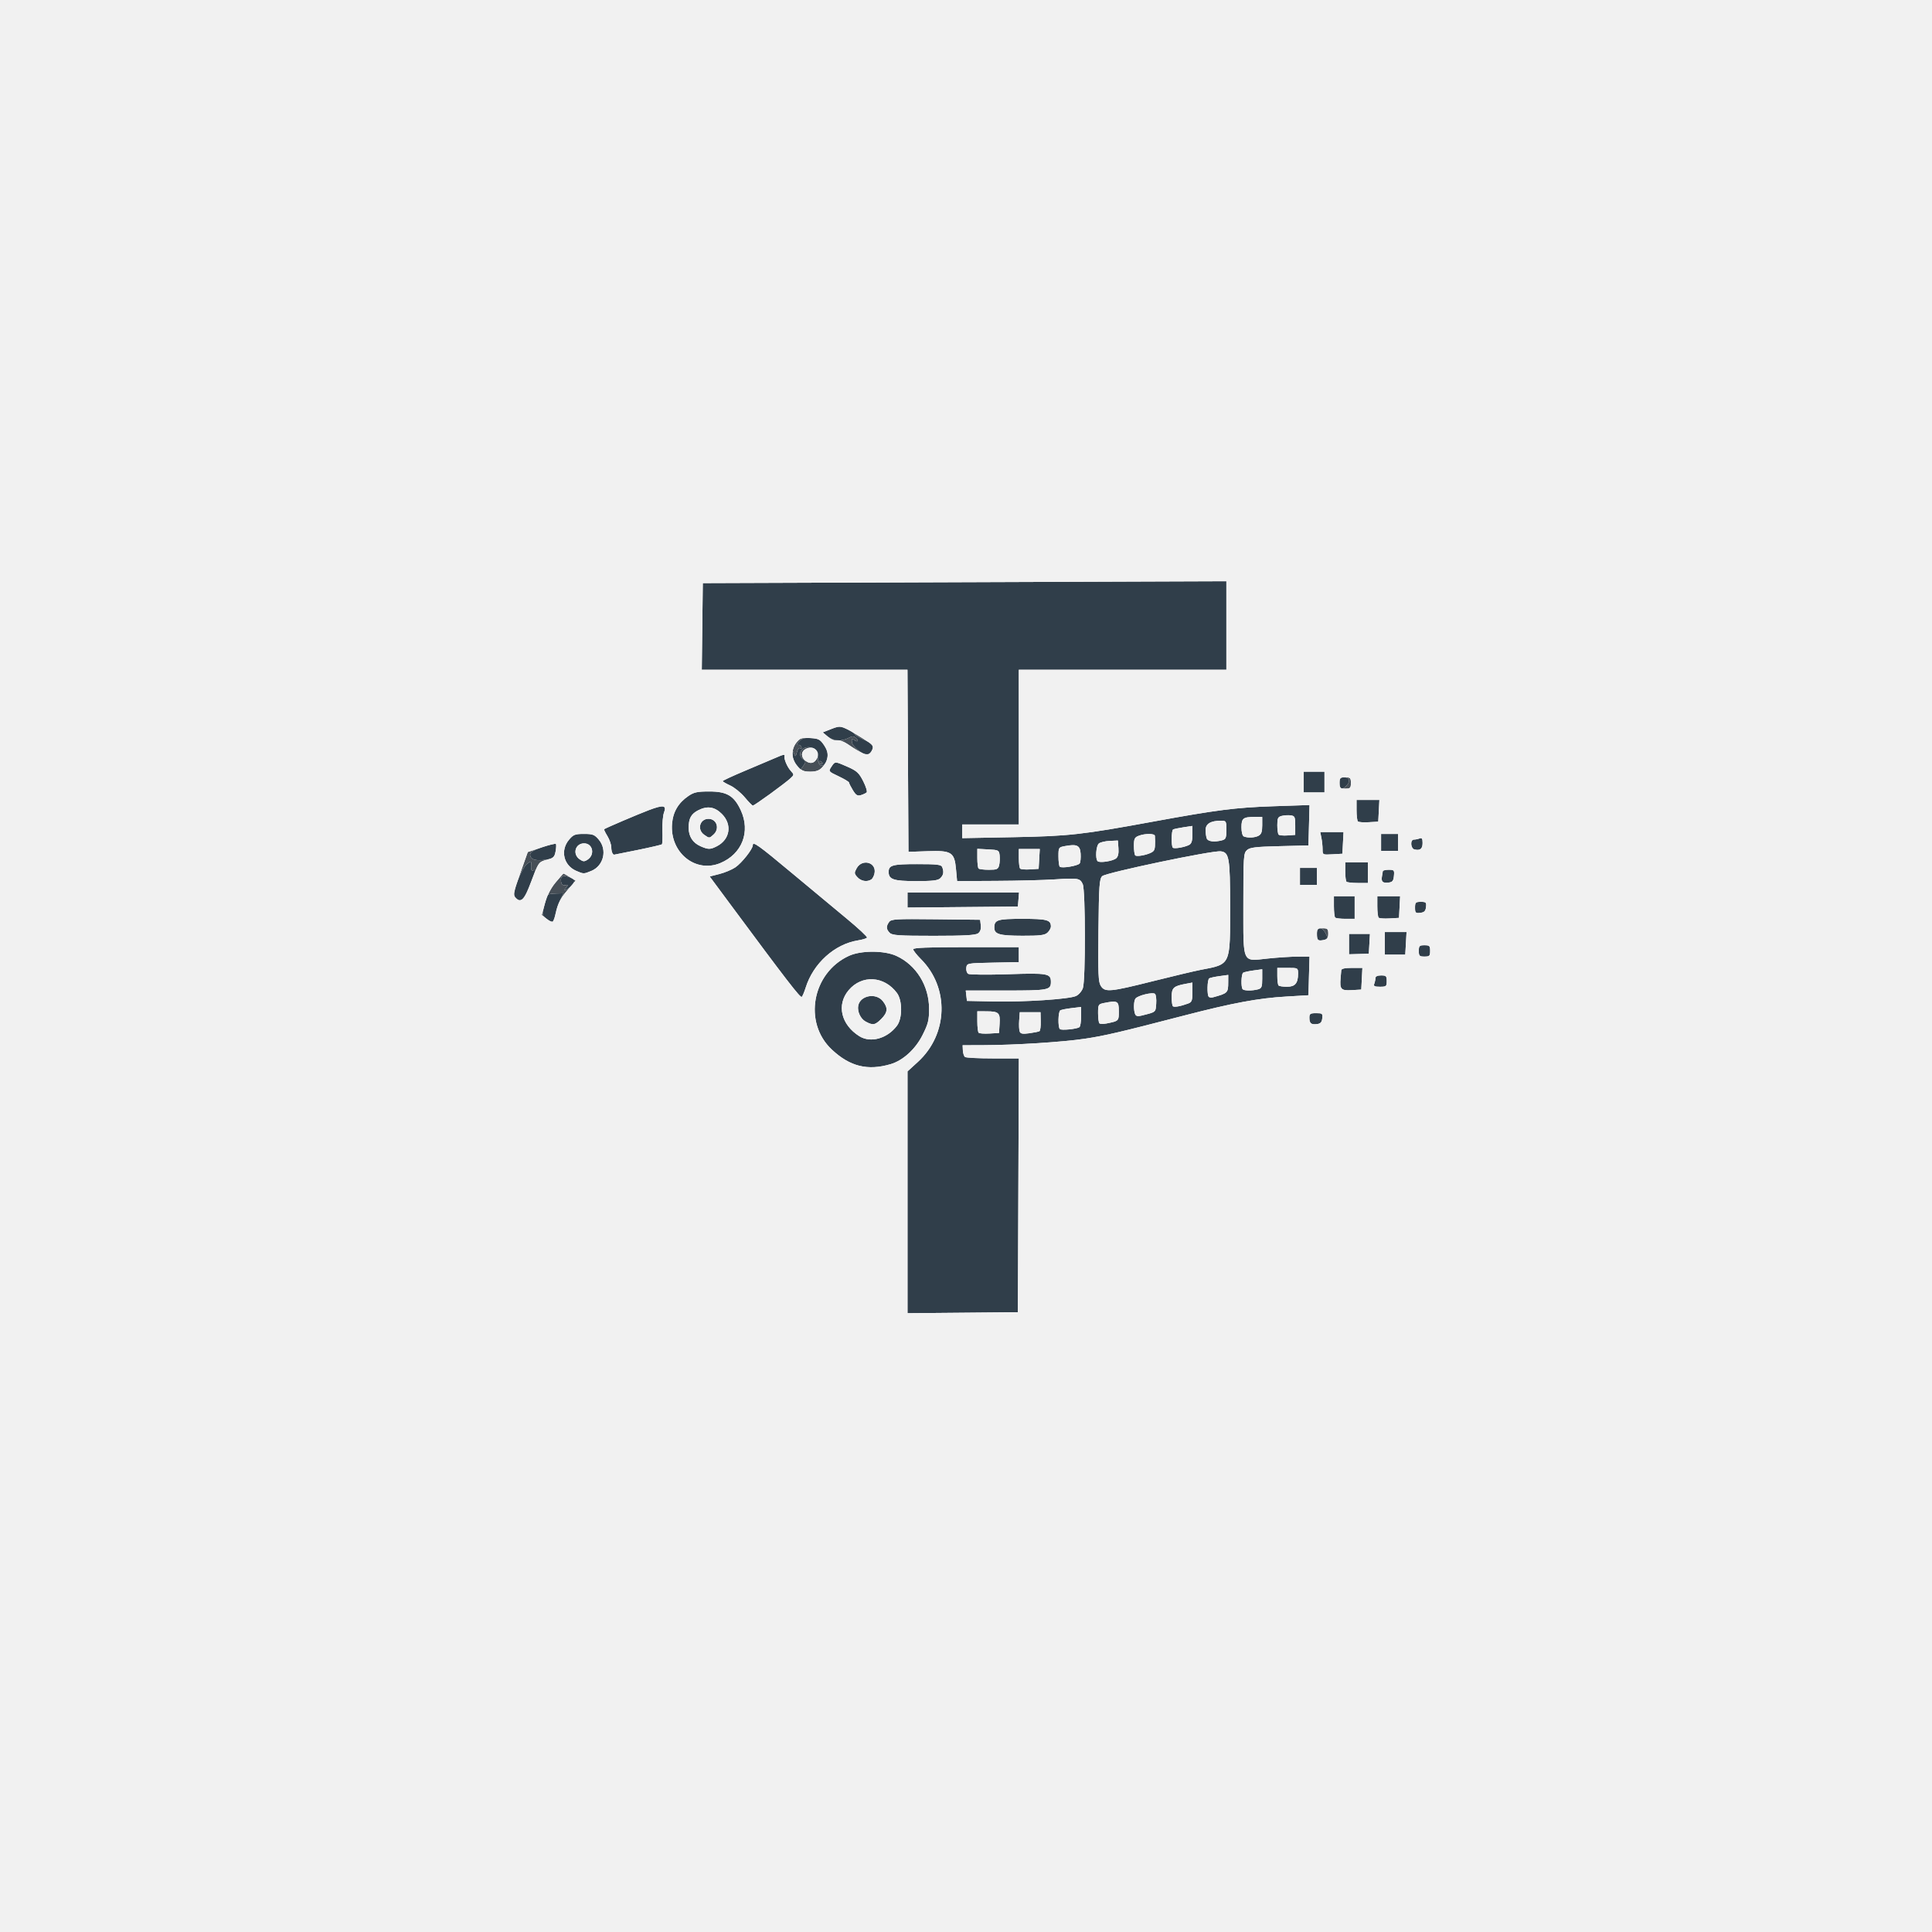
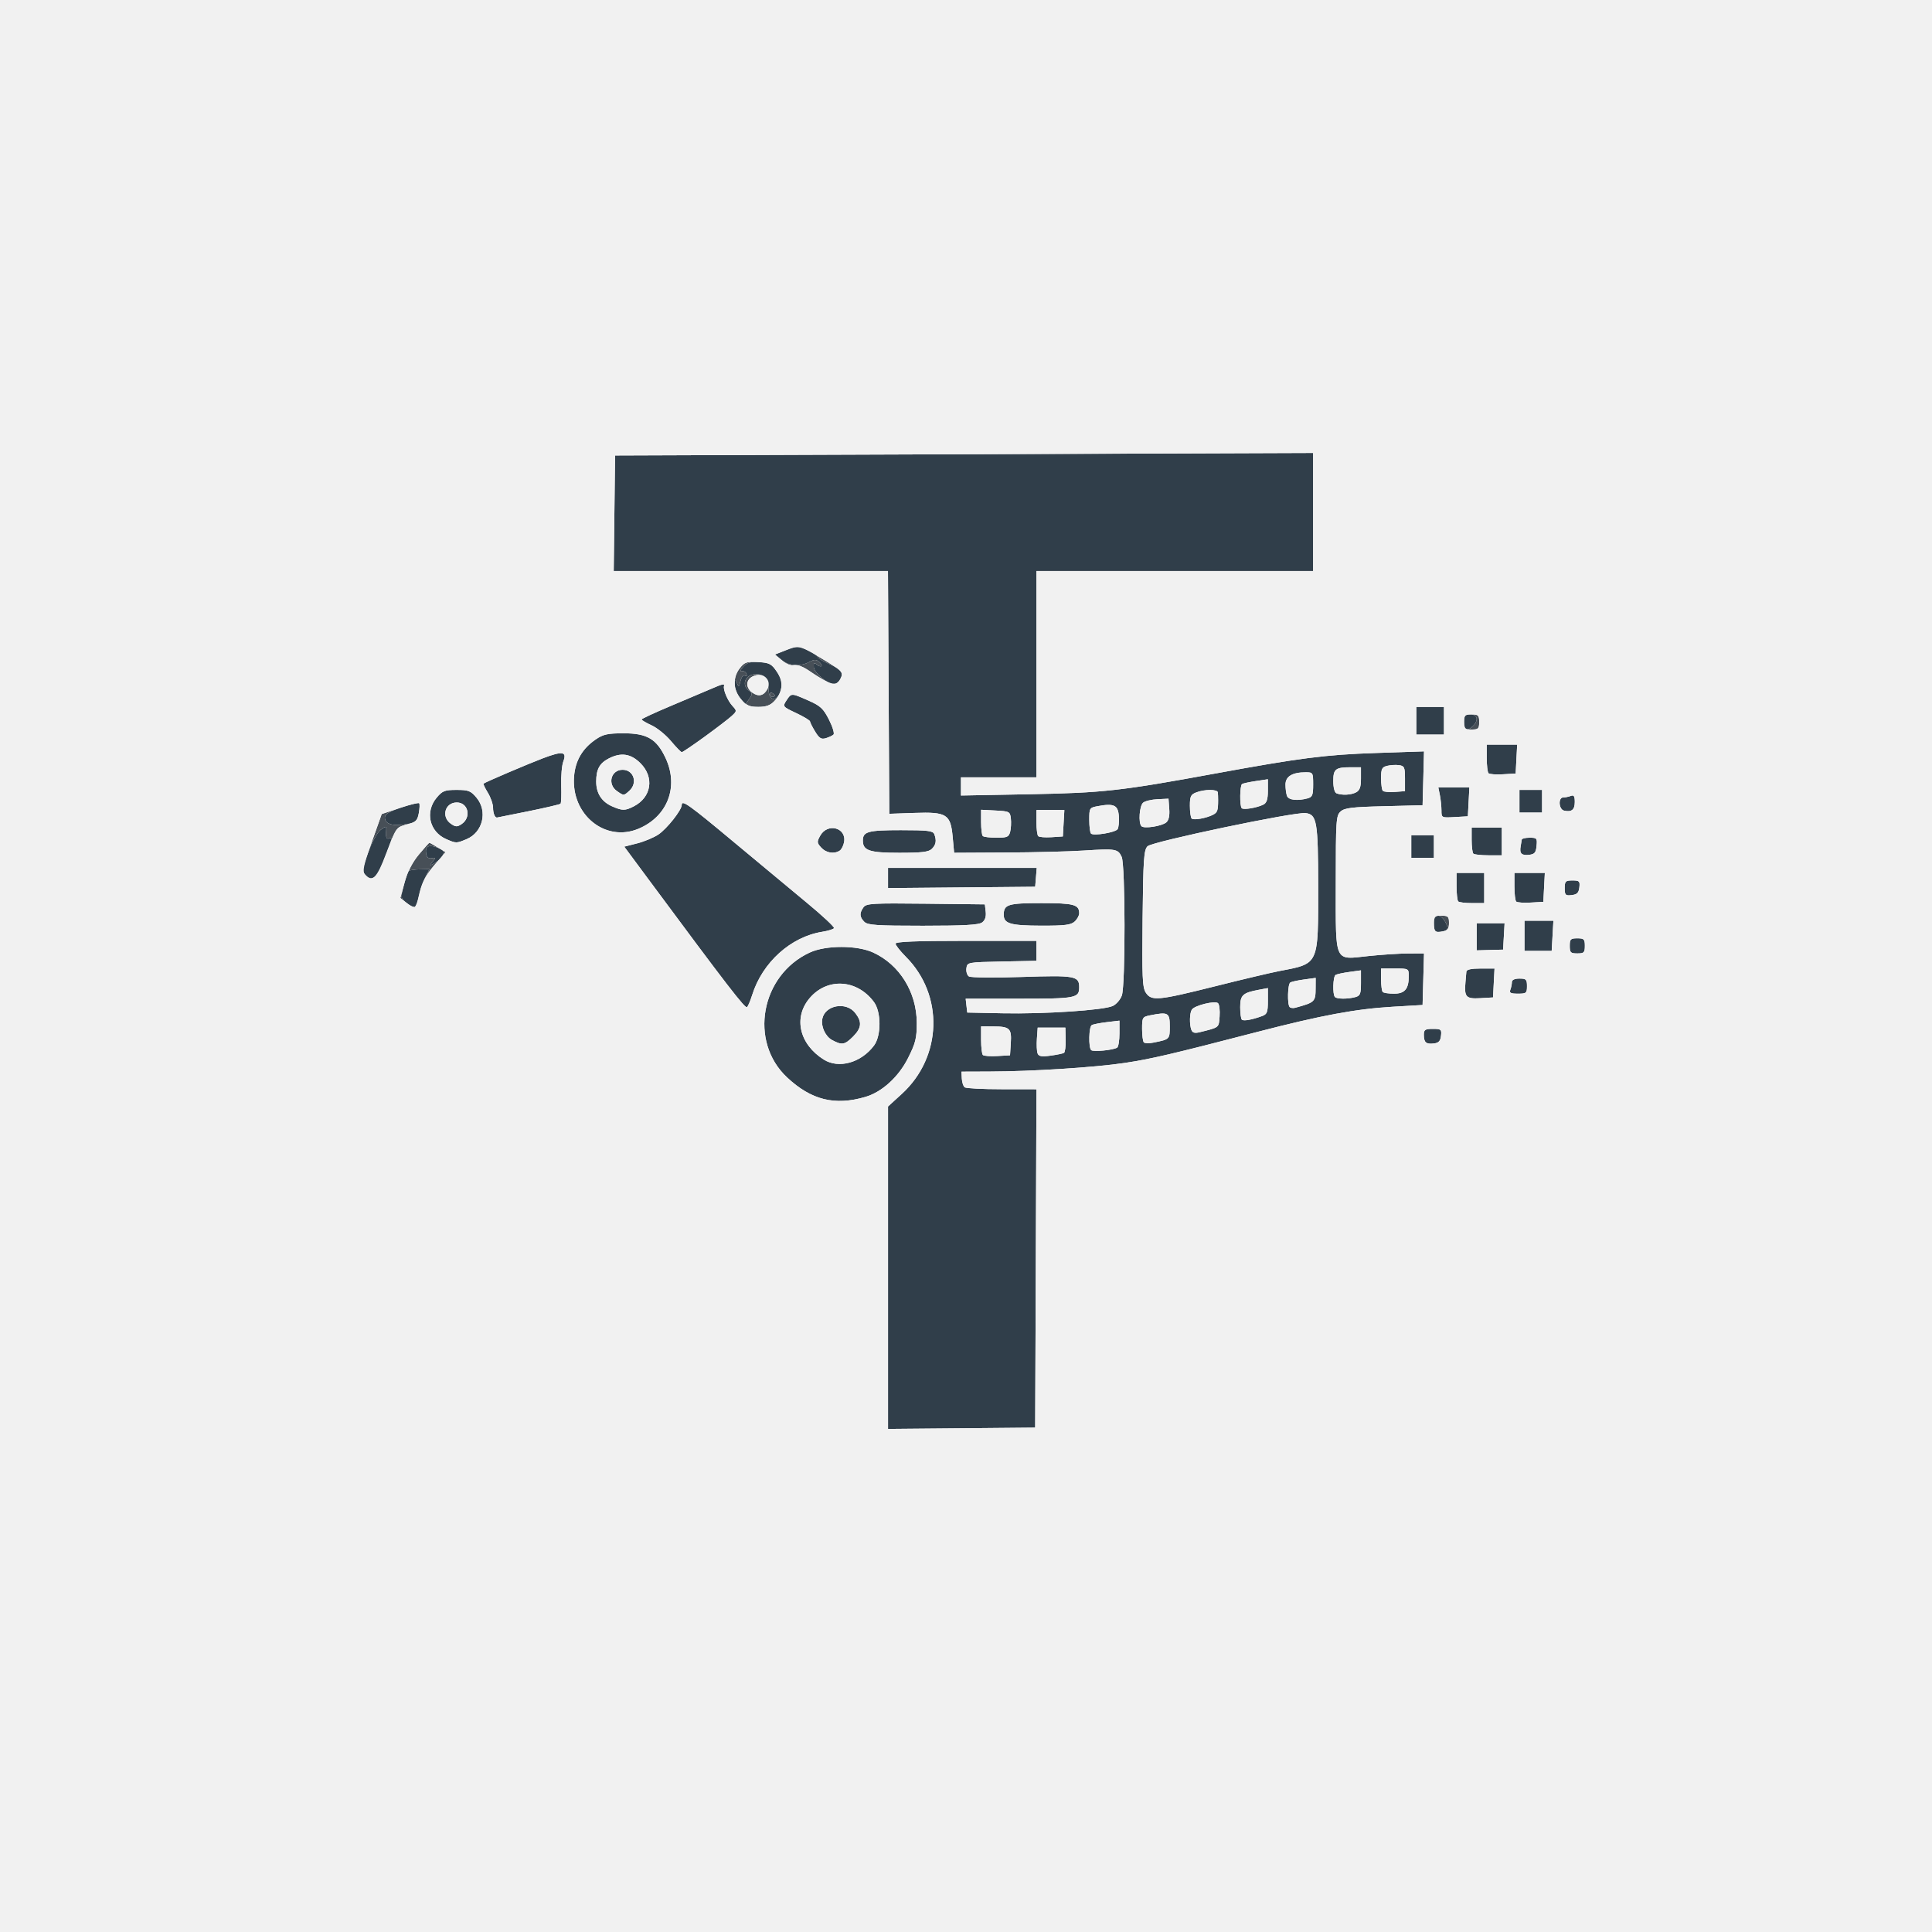
- <svg xmlns="http://www.w3.org/2000/svg" width="1024" height="1024" viewBox="0 0 1024 1024">
+ <svg xmlns="http://www.w3.org/2000/svg" width="1024" height="1024" viewBox="128 128 768 768">
  <g>
    <path d="M 539.76 628.25 L 539.50 695.50 L 510.25 695.77 L 481.00 696.03 L 481.00 567.85 L 486.48 562.85 C502.57,548.14 503.28,523.52 488.06,508.30 C485.83,506.06 484.00,503.73 484.00,503.12 C484.00,502.32 492.04,502.00 512.00,502.00 L 540.00 502.00 L 540.00 509.94 L 526.25 510.22 C512.61,510.50 512.50,510.52 512.16,512.89 C511.98,514.20 512.43,515.67 513.16,516.15 C513.90,516.63 523.37,516.72 534.22,516.36 C555.30,515.65 557.00,515.96 557.00,520.42 C557.00,524.76 555.73,525.00 533.23,525.00 L 511.87 525.00 L 512.18 527.75 L 512.50 530.50 L 526.50 530.79 C543.01,531.14 566.64,529.58 570.31,527.90 C571.73,527.26 573.37,525.37 573.95,523.71 C575.41,519.51 575.35,471.87 573.88,468.63 C572.43,465.45 571.51,465.29 559.00,466.10 C553.22,466.48 539.22,466.84 527.89,466.89 L 507.28 467.00 L 506.71 460.77 C505.89,451.66 504.38,450.70 491.52,451.15 L 481.50 451.50 L 481.24 403.25 L 480.98 355.00 L 371.96 355.00 L 372.50 309.06 L 650.00 308.06 L 650.00 355.00 L 540.00 355.00 L 540.00 437.00 L 510.00 437.00 L 510.00 444.23 L 537.25 443.72 C566.51,443.17 573.43,442.40 611.00,435.50 C644.93,429.28 654.87,428.00 674.79,427.33 L 694.07 426.68 L 693.79 437.39 L 693.50 448.10 L 678.15 448.49 C665.39,448.80 662.48,449.16 660.90,450.59 C659.12,452.20 659.00,454.03 659.00,479.00 C659.00,480.96 659.00,482.80 658.99,484.52 C658.97,500.30 658.96,506.12 661.66,507.96 C663.24,509.04 665.74,508.75 669.71,508.29 C670.45,508.21 671.24,508.11 672.09,508.03 C677.26,507.48 684.33,507.03 687.78,507.02 L 694.07 507.00 L 693.50 527.50 L 681.65 528.20 C667.00,529.05 653.22,531.62 628.00,538.16 C593.43,547.13 585.69,548.94 575.00,550.55 C563.24,552.31 538.21,553.91 521.36,553.96 L 510.21 554.00 L 510.34 556.75 C510.42,558.26 510.93,559.83 511.49,560.23 C512.04,560.64 518.69,560.98 526.26,560.98 L 540.01 561.00 ZM 583.48 522.60 C585.70,525.99 588.29,525.76 610.90,520.09 C621.68,517.38 633.20,514.65 636.50,514.02 C642.71,512.83 646.43,512.24 648.67,510.10 C652.01,506.89 652.00,500.19 651.99,482.72 C651.99,481.93 651.99,481.12 651.99,480.28 C651.97,454.55 651.48,451.73 646.98,451.22 C642.49,450.70 586.02,462.55 584.18,464.39 C582.70,465.86 582.46,469.34 582.20,493.14 C581.95,516.39 582.13,520.55 583.48,522.60 ZM 472.00 564.04 C459.82,567.61 450.50,565.29 440.87,556.29 C425.59,541.99 430.41,515.60 449.95,506.62 C456.34,503.69 468.68,503.70 475.09,506.64 C485.60,511.46 492.40,522.43 492.43,534.58 C492.44,540.68 491.97,542.62 488.97,548.58 C485.20,556.10 478.60,562.11 472.00,564.04 ZM 427.01 523.50 C426.32,525.70 425.41,527.88 424.98,528.35 C424.27,529.12 417.25,520.01 385.77,477.53 L 376.16 464.56 L 381.33 463.24 C384.17,462.51 387.96,460.92 389.75,459.71 C393.18,457.38 399.00,450.00 399.00,447.98 C399.00,445.80 401.83,447.81 419.73,462.75 C429.50,470.90 442.56,481.76 448.75,486.88 C454.94,491.99 459.79,496.53 459.53,496.96 C459.26,497.39 457.14,498.04 454.81,498.41 C442.33,500.41 431.07,510.57 427.01,523.50 ZM 381.78 457.45 C368.59,462.95 354.94,451.82 356.20,436.59 C356.72,430.30 359.52,425.55 364.84,421.91 C367.80,419.89 369.57,419.50 375.93,419.50 C385.26,419.50 389.04,421.75 392.61,429.40 C397.91,440.80 393.35,452.62 381.78,457.45 ZM 455.46 549.20 C461.43,552.95 470.32,550.47 475.44,543.61 C478.34,539.72 478.33,530.26 475.41,526.32 C468.66,517.21 456.78,516.53 449.79,524.84 C443.30,532.55 445.75,543.09 455.46,549.20 ZM 338.04 450.49 C331.27,451.87 325.64,453.00 325.53,453.00 C324.69,453.00 324.00,451.24 324.00,449.08 C323.99,447.66 323.07,444.99 321.94,443.14 C320.81,441.29 320.03,439.66 320.20,439.51 C320.87,438.93 337.93,431.65 343.95,429.37 C351.67,426.46 353.43,426.75 351.93,430.69 C351.35,432.20 350.98,436.50 351.10,440.23 C351.22,443.96 351.10,447.23 350.83,447.50 C350.57,447.77 344.81,449.11 338.04,450.49 ZM 408.07 420.88 C403.44,424.24 399.37,427.00 399.03,427.00 C398.70,427.00 396.77,425.02 394.74,422.60 C392.72,420.18 389.26,417.36 387.06,416.35 C384.85,415.33 383.05,414.27 383.04,414.00 C383.04,413.73 388.32,411.28 394.77,408.57 C401.22,405.86 408.39,402.83 410.70,401.82 C415.34,399.81 416.09,399.65 415.80,400.75 C415.42,402.20 417.25,406.52 419.12,408.57 C420.98,410.61 420.97,410.67 418.76,412.70 C417.52,413.83 412.71,417.51 408.07,420.88 ZM 540.12 473.00 L 539.50 480.50 L 481.00 481.03 L 481.00 473.00 ZM 518.39 494.70 C517.07,495.67 511.13,496.00 494.88,496.00 C476.45,496.00 472.90,495.76 471.57,494.43 C469.67,492.53 469.59,490.95 471.25,488.67 C472.38,487.13 474.79,486.99 496.00,487.23 L 519.50 487.50 L 519.84 490.45 C520.06,492.41 519.58,493.84 518.39,494.70 ZM 371.38 448.56 C375.41,450.32 376.50,450.31 379.99,448.51 C386.98,444.89 388.18,436.98 382.60,431.40 C378.77,427.57 374.86,426.99 369.98,429.51 C366.31,431.41 365.00,433.83 365.00,438.71 C365.00,443.36 367.19,446.74 371.38,448.56 ZM 313.47 461.58 C309.39,463.28 309.33,463.28 305.38,461.56 C298.68,458.65 296.86,450.70 301.59,445.08 C303.88,442.35 304.78,442.00 309.50,442.00 C314.22,442.00 315.12,442.35 317.41,445.08 C321.95,450.48 319.95,458.87 313.47,461.58 ZM 555.17 494.35 C553.69,495.69 551.18,495.99 541.92,495.97 C529.65,495.94 527.00,495.17 527.00,491.65 C527.00,487.52 528.67,487.00 542.00,487.00 C554.88,487.00 557.00,487.57 557.00,491.05 C557.00,491.95 556.18,493.43 555.17,494.35 ZM 498.43 465.43 C497.18,466.67 494.49,467.00 485.50,467.00 C473.59,467.00 471.00,466.13 471.00,462.13 C471.00,458.56 473.05,458.00 486.09,458.00 C496.74,458.00 498.88,458.25 499.39,459.58 C500.37,462.13 500.10,463.75 498.43,465.43 ZM 467.08 540.08 C463.79,543.37 462.66,543.55 458.76,541.43 C456.10,539.99 454.28,536.04 454.88,533.00 C455.96,527.55 464.31,526.04 467.93,530.63 C470.75,534.22 470.53,536.62 467.08,540.08 ZM 459.33 420.01 C458.87,420.43 457.50,421.08 456.27,421.45 C454.47,421.99 453.66,421.48 452.03,418.81 C450.92,416.99 450.01,415.18 450.00,414.78 C450.00,414.38 447.53,412.89 444.52,411.47 C439.07,408.89 439.05,408.86 440.63,406.44 C441.37,405.31 441.82,404.61 442.45,404.33 C443.48,403.88 445.01,404.56 449.11,406.37 L 449.35 406.47 C454.16,408.60 455.30,409.66 457.55,414.10 C458.98,416.93 459.78,419.59 459.33,420.01 ZM 425.66 402.49 C427.17,403.59 427.18,403.91 425.78,405.91 L 424.23 408.11 L 422.12 405.42 C420.95,403.94 420.03,401.55 420.07,400.12 C420.13,397.84 420.24,397.75 420.91,399.46 C421.60,401.23 421.74,401.16 422.37,398.67 C422.78,397.03 423.50,396.19 424.16,396.60 C424.82,397.01 425.06,396.72 424.75,395.89 C424.48,395.13 423.64,394.65 422.90,394.82 C422.06,395.03 422.27,394.36 423.48,393.03 C424.99,391.35 426.34,390.97 429.91,391.20 C433.81,391.46 434.76,391.98 436.79,395.00 C438.50,397.54 438.98,399.31 438.56,401.45 C437.41,407.19 433.52,407.31 433.47,401.61 C433.44,397.69 431.95,396.04 428.45,396.02 C424.37,395.98 422.55,400.22 425.66,402.49 ZM 462.01 397.98 C461.42,399.09 460.34,400.00 459.61,400.00 C457.07,400.00 451.66,395.51 451.50,393.27 C451.37,391.49 451.62,391.27 452.69,392.16 C453.44,392.78 454.27,393.06 454.55,392.79 C454.82,392.51 454.39,391.74 453.59,391.07 C452.44,390.12 451.63,390.13 449.82,391.10 C446.09,393.09 441.76,392.81 438.76,390.38 L 436.03 388.15 L 440.53 386.43 C444.82,384.80 445.23,384.80 449.02,386.51 C451.21,387.50 453.00,388.66 453.00,389.11 C453.00,389.55 454.97,390.78 457.37,391.84 C462.58,394.15 463.45,395.29 462.01,397.98 ZM 730.80 429.75 L 730.50 435.50 L 725.46 435.79 C722.69,435.96 720.10,435.77 719.71,435.38 C719.32,434.99 719.00,432.27 719.00,429.33 L 719.00 424.00 L 731.10 424.00 ZM 741.80 480.75 L 741.50 486.50 L 736.46 486.79 C733.69,486.96 731.10,486.77 730.71,486.38 C730.32,485.99 730.00,483.27 730.00,480.33 L 730.00 475.00 L 742.10 475.00 ZM 745.16 500.00 L 744.82 506.00 L 734.00 506.00 L 734.00 494.00 L 739.75 494.00 L 745.50 494.00 ZM 518.71 547.38 C519.10,547.77 521.69,547.96 524.46,547.79 L 529.50 547.50 L 529.81 542.60 C530.18,536.79 529.37,536.04 522.75,536.02 L 518.00 536.00 L 518.00 541.33 C518.00,544.27 518.32,546.99 518.71,547.38 ZM 711.80 446.75 L 711.50 452.50 L 706.25 452.80 C701.04,453.10 701.00,453.08 701.00,450.18 C701.00,448.57 700.72,445.84 700.38,444.12 L 699.75 441.00 L 712.10 441.00 ZM 718.00 475.00 L 718.00 487.00 L 713.17 487.00 C710.51,487.00 708.03,486.70 707.67,486.33 C707.30,485.97 707.00,483.27 707.00,480.33 L 707.00 475.00 ZM 725.00 457.00 L 725.00 468.00 L 719.67 468.00 C716.73,468.00 714.03,467.70 713.67,467.33 C713.30,466.97 713.00,464.49 713.00,461.83 L 713.00 457.00 ZM 721.80 518.75 L 721.50 524.50 L 716.38 524.80 C710.75,525.12 710.03,524.34 710.54,518.44 C710.69,516.82 710.85,514.94 710.90,514.25 C710.97,513.41 712.83,513.00 716.55,513.00 L 722.10 513.00 ZM 561.75 545.43 C562.52,546.21 570.45,545.46 572.08,544.45 C572.59,544.14 573.00,541.60 573.00,538.80 L 573.00 533.72 L 567.98 534.32 C565.21,534.64 562.51,535.18 561.98,535.51 C560.83,536.22 560.65,544.31 561.75,545.43 ZM 540.46 546.75 C540.91,547.93 542.04,548.13 545.60,547.64 C548.11,547.30 550.52,546.80 550.95,546.53 C551.38,546.27 551.68,543.90 551.61,541.28 L 551.50 536.50 L 540.50 536.50 L 540.19 540.86 C540.01,543.26 540.14,545.91 540.46,546.75 ZM 561.70 459.36 C562.70,460.37 571.36,458.93 572.26,457.61 C572.68,457.00 572.90,454.70 572.76,452.50 C572.47,448.04 570.82,447.25 564.37,448.46 C561.10,449.07 561.00,449.23 561.00,453.88 C561.00,456.51 561.31,458.98 561.70,459.36 ZM 518.67 460.33 C519.03,460.70 521.50,461.00 524.15,461.00 C528.38,461.00 529.03,460.71 529.56,458.62 C529.89,457.31 530.01,454.95 529.83,453.37 C529.51,450.62 529.26,450.49 523.75,450.20 L 518.00 449.90 L 518.00 454.78 C518.00,457.47 518.30,459.97 518.67,460.33 ZM 702.00 409.00 L 702.00 420.00 L 691.00 420.00 L 691.00 409.00 ZM 279.84 471.75 C277.76,477.25 275.48,478.49 272.99,475.49 C271.97,474.26 272.23,472.65 274.41,466.74 C275.94,462.61 278.07,458.78 279.38,457.83 C281.62,456.19 281.67,456.21 281.50,458.98 C281.38,460.99 281.72,461.66 282.69,461.29 C283.78,460.87 283.83,461.32 282.93,463.64 C282.32,465.21 280.93,468.86 279.84,471.75 ZM 601.60 537.41 C602.04,538.55 602.94,538.80 604.85,538.33 C612.80,536.36 612.48,536.61 612.81,532.05 C612.99,529.67 612.71,527.31 612.19,526.79 C611.06,525.66 602.84,527.67 601.77,529.35 C600.87,530.75 600.78,535.26 601.60,537.41 ZM 581.75 456.43 C582.80,457.50 589.77,456.43 591.59,454.93 C592.60,454.09 593.00,452.31 592.80,449.59 L 592.50 445.50 L 588.17 445.70 C585.78,445.81 583.19,446.42 582.42,447.07 C580.94,448.30 580.45,455.11 581.75,456.43 ZM 726.10 495.00 L 725.50 505.50 L 720.25 505.64 L 715.00 505.79 L 715.00 495.00 ZM 540.71 460.38 C541.10,460.77 543.47,460.96 545.96,460.80 L 550.50 460.50 L 551.10 450.00 L 540.00 450.00 L 540.00 454.83 C540.00,457.49 540.32,459.99 540.71,460.38 ZM 621.65 533.32 C622.31,533.97 625.68,533.38 629.75,531.88 C631.68,531.17 632.00,530.33 632.00,525.91 L 632.00 520.78 L 628.27 521.48 C622.00,522.65 621.00,523.60 621.00,528.37 C621.00,530.73 621.29,532.96 621.65,533.32 ZM 582.70 542.37 C583.09,542.75 584.78,542.80 586.45,542.46 C590.03,541.75 591.65,541.43 592.39,540.45 C593.00,539.63 593.00,538.35 593.00,536.01 L 593.00 535.93 C593.00,530.52 592.37,530.18 585.12,531.62 C582.16,532.22 582.00,532.48 582.00,536.96 C582.00,539.55 582.32,541.98 582.70,542.37 ZM 601.70 453.37 C602.49,454.15 607.57,453.25 610.25,451.85 C611.95,450.95 612.22,450.16 612.22,446.00 C612.22,444.90 612.17,443.55 612.11,443.00 C611.97,441.72 606.90,441.71 603.57,442.98 C601.35,443.82 601.00,444.55 601.00,448.31 C601.00,450.71 601.32,452.98 601.70,453.37 ZM 659.25 443.34 C661.42,444.21 665.06,444.04 667.07,442.96 C668.53,442.18 669.00,440.86 669.00,437.46 L 669.00 433.00 L 665.08 433.00 C658.87,433.00 658.00,433.68 658.00,438.52 C658.00,441.04 658.52,443.04 659.25,443.34 ZM 621.62 449.28 C622.35,450.01 627.75,449.10 630.25,447.82 C631.53,447.17 632.00,445.70 632.00,442.35 L 632.00 437.77 L 627.25 438.48 C624.64,438.87 622.16,439.40 621.75,439.66 C620.85,440.21 620.74,448.40 621.62,449.28 ZM 658.67 524.33 C659.49,525.16 663.74,525.18 666.75,524.37 C668.70,523.85 669.00,523.11 669.00,518.75 L 669.00 513.73 L 664.42 514.36 C661.90,514.70 659.42,515.24 658.92,515.55 C657.87,516.20 657.66,523.33 658.67,524.33 ZM 640.68 528.34 C641.05,528.72 642.06,528.83 642.93,528.59 C650.76,526.44 650.96,526.24 650.98,520.61 L 651.00 516.73 L 646.42 517.36 C643.90,517.70 641.42,518.24 640.92,518.55 C639.86,519.20 639.66,527.33 640.68,528.34 ZM 639.61 444.42 C640.23,446.05 643.71,446.45 647.75,445.37 C649.69,444.85 650.00,444.10 650.00,439.88 C650.00,435.15 649.91,435.00 647.07,435.00 C641.70,435.00 639.00,436.64 639.00,439.89 C639.00,441.51 639.27,443.55 639.61,444.42 ZM 677.67 522.33 C678.03,522.70 680.04,523.00 682.13,523.00 C686.42,523.00 688.00,521.13 688.00,516.07 C688.00,513.02 687.97,513.00 682.50,513.00 L 677.00 513.00 L 677.00 517.33 C677.00,519.72 677.30,521.97 677.67,522.33 ZM 294.45 484.26 C293.59,489.02 292.84,489.45 289.71,486.99 C287.23,485.04 287.21,484.89 288.53,479.90 C289.27,477.09 290.13,474.54 290.44,474.23 C290.75,473.92 292.74,473.62 294.86,473.57 L 298.72 473.47 L 296.92 476.99 C295.94,478.92 294.82,482.19 294.45,484.26 ZM 677.71 442.38 C678.11,442.77 680.24,442.96 682.46,442.80 L 686.50 442.50 L 686.50 437.50 C686.50,433.01 686.26,432.47 684.15,432.17 C682.85,431.98 680.72,432.11 679.40,432.44 C677.33,432.96 677.00,433.63 677.00,437.35 C677.00,439.73 677.32,441.99 677.71,442.38 ZM 290.78 455.39 C284.54,456.64 281.00,455.78 281.00,453.00 C281.00,451.63 282.66,450.61 287.56,448.98 C291.17,447.78 294.35,447.02 294.63,447.30 C294.90,447.57 294.83,449.37 294.47,451.29 C293.93,454.17 293.28,454.89 290.78,455.39 ZM 741.00 442.00 L 741.00 451.00 L 732.00 451.00 L 732.00 442.00 ZM 698.00 460.00 L 698.00 469.00 L 689.00 469.00 L 689.00 460.00 ZM 461.79 466.15 C459.53,467.59 456.37,467.06 454.44,464.93 C452.73,463.04 452.70,462.63 454.06,460.18 C456.98,454.97 464.58,457.02 463.54,462.75 C463.28,464.17 462.49,465.71 461.79,466.15 ZM 378.17 442.35 C377.10,443.32 376.55,443.82 375.96,443.87 C375.33,443.92 374.66,443.45 373.27,442.48 L 373.22 442.44 C369.33,439.71 370.87,434.00 375.50,434.00 C379.92,434.00 381.60,439.24 378.17,442.35 ZM 307.20 455.43 C309.08,456.74 309.71,456.77 311.45,455.62 C315.48,452.96 314.18,447.00 309.58,447.00 C304.89,447.00 303.29,452.69 307.20,455.43 ZM 738.81 464.25 C738.56,466.93 738.03,467.55 735.84,467.81 C732.84,468.15 731.96,467.27 732.48,464.44 C732.68,463.37 732.88,462.16 732.92,461.75 C732.97,461.34 734.38,461.00 736.06,461.00 C738.92,461.00 739.11,461.22 738.81,464.25 ZM 700.82 539.75 C700.58,541.85 699.90,542.57 697.96,542.80 C694.88,543.16 694.00,542.39 694.00,539.33 C694.00,537.33 694.50,537.00 697.57,537.00 C700.87,537.00 701.11,537.20 700.82,539.75 ZM 735.00 520.00 C735.00,522.78 734.73,523.00 731.39,523.00 C728.51,523.00 727.91,522.68 728.39,521.42 C728.73,520.55 729.00,519.20 729.00,518.42 C729.00,517.51 730.08,517.00 732.00,517.00 C734.67,517.00 735.00,517.33 735.00,520.00 ZM 758.00 504.00 C758.00,506.67 757.67,507.00 755.00,507.00 C752.33,507.00 752.00,506.67 752.00,504.00 C752.00,501.33 752.33,501.00 755.00,501.00 C757.67,501.00 758.00,501.33 758.00,504.00 ZM 303.95 468.09 C303.40,469.11 301.95,470.49 300.73,471.14 C298.67,472.24 298.61,472.19 299.95,470.57 C301.24,469.01 301.20,468.86 299.56,469.16 C298.32,469.39 297.62,468.80 297.38,467.30 C296.91,464.34 298.51,463.56 302.04,465.01 C304.46,466.02 304.78,466.53 303.95,468.09 ZM 755.82 480.75 C755.57,482.91 754.91,483.57 752.75,483.82 C750.28,484.10 750.00,483.82 750.00,481.07 C750.00,478.31 750.31,478.00 753.07,478.00 C755.82,478.00 756.10,478.28 755.82,480.75 ZM 754.00 446.79 C754.00,449.90 752.75,450.91 749.75,450.24 C747.61,449.77 747.31,445.00 749.42,445.00 C750.20,445.00 751.55,444.73 752.42,444.39 C753.64,443.92 754.00,444.46 754.00,446.79 ZM 703.27 496.15 C703.69,497.32 703.17,497.93 701.45,498.25 C698.45,498.83 698.00,498.38 698.00,494.83 C698.00,490.45 701.57,491.34 703.27,496.15 ZM 713.57 416.57 C711.31,418.83 710.00,418.25 710.00,415.00 C710.00,412.47 710.39,412.00 712.50,412.00 C715.33,412.00 715.86,414.28 713.57,416.57 ZM 434.00 403.94 C434.00,404.52 434.45,405.00 435.00,405.00 C435.55,405.00 436.00,404.80 436.00,404.56 C436.00,404.32 435.55,403.84 435.00,403.50 C434.45,403.16 434.00,403.36 434.00,403.94 Z" fill="rgb(48,62,74)" />
    <path d="M 425.66 402.49 C422.55,400.22 424.37,395.98 428.45,396.02 C429.73,396.02 430.74,396.25 431.51,396.73 C430.29,396.14 428.66,396.11 427.04,396.98 C424.40,398.39 424.43,401.49 427.11,403.37 C429.54,405.07 431.63,404.57 433.02,401.95 C433.22,401.59 433.36,401.24 433.45,400.89 C433.46,401.12 433.47,401.36 433.47,401.61 C433.52,407.31 437.41,407.19 438.56,401.46 C438.30,403.27 437.38,405.03 435.81,406.70 C434.22,408.40 432.54,409.00 429.41,409.00 C427.03,409.00 425.72,408.75 424.46,407.79 L 425.78 405.91 C427.18,403.91 427.17,403.59 425.66,402.49 ZM 296.09 478.86 C296.36,478.17 296.65,477.52 296.92,476.99 L 298.72 473.47 L 294.86 473.57 C292.83,473.62 290.91,473.90 290.48,474.19 C291.56,471.78 292.92,469.58 294.54,467.65 C296.67,465.09 298.54,463.00 298.69,463.00 C298.83,463.00 300.33,463.84 302.02,464.87 L 302.86 465.38 C302.62,465.26 302.34,465.14 302.04,465.01 C298.51,463.56 296.91,464.34 297.38,467.30 C297.62,468.80 298.32,469.39 299.56,469.16 C301.20,468.86 301.24,469.01 299.95,470.57 C298.61,472.19 298.67,472.24 300.73,471.14 C301.21,470.88 301.74,470.51 302.23,470.09 L 300.58 472.01 C298.46,474.50 297.05,476.61 296.09,478.86 ZM 290.78 455.39 C290.90,455.37 291.02,455.35 291.13,455.32 C290.71,455.46 290.22,455.60 289.67,455.75 C286.07,456.71 285.56,456.89 282.99,463.48 C283.82,461.30 283.75,460.88 282.69,461.29 C281.72,461.66 281.38,460.99 281.50,458.98 C281.67,456.21 281.62,456.19 279.38,457.83 C278.07,458.78 275.94,462.61 274.41,466.74 C274.36,466.88 274.31,467.01 274.26,467.15 C274.68,465.90 275.17,464.47 275.76,462.81 L 279.74 451.59 L 286.93 449.19 C282.58,450.66 281.00,451.66 281.00,453.00 C281.00,455.78 284.54,456.64 290.78,455.39 ZM 444.90 392.42 C446.55,392.38 448.24,391.94 449.82,391.10 C451.63,390.13 452.44,390.12 453.59,391.07 C454.39,391.74 454.82,392.51 454.55,392.79 C454.27,393.06 453.44,392.78 452.69,392.16 C451.62,391.27 451.37,391.49 451.50,393.27 C451.61,394.86 454.37,397.58 456.87,399.03 C455.08,398.22 452.65,396.71 449.26,394.40 C447.75,393.38 446.12,392.65 444.90,392.42 ZM 428.10 391.14 C425.82,391.16 424.71,391.67 423.48,393.03 C422.27,394.36 422.06,395.03 422.90,394.82 C423.64,394.65 424.48,395.13 424.75,395.89 C425.06,396.72 424.82,397.01 424.16,396.60 C423.50,396.19 422.78,397.03 422.37,398.67 C421.74,401.16 421.60,401.23 420.91,399.46 C420.25,397.78 420.14,397.84 420.07,399.99 C419.92,397.75 420.59,395.52 422.11,393.59 C423.80,391.44 424.63,391.01 428.10,391.14 ZM 713.57 416.57 C715.82,414.32 715.35,412.08 712.65,412.00 C712.76,412.00 712.88,412.00 713.00,412.00 C715.67,412.00 716.00,412.33 716.00,415.00 C716.00,417.67 715.67,418.00 713.00,418.00 C712.38,418.00 711.88,417.98 711.48,417.92 C712.04,417.85 712.74,417.40 713.57,416.57 ZM 703.27 496.15 C702.41,493.71 701.07,492.28 699.95,492.03 C700.25,492.01 700.60,492.00 701.00,492.00 C703.64,492.00 704.00,492.35 704.00,494.88 C704.00,497.16 703.48,497.87 701.52,498.24 C703.19,497.91 703.69,497.31 703.27,496.15 ZM 459.94 393.08 C459.24,392.69 458.39,392.29 457.37,391.84 C454.97,390.78 453.00,389.55 453.00,389.11 C453.00,388.97 452.82,388.75 452.50,388.50 C452.84,388.69 453.19,388.90 453.56,389.12 C456.47,390.85 458.53,392.10 459.94,393.08 ZM 434.00 403.94 C434.00,403.36 434.45,403.16 435.00,403.50 C435.55,403.84 436.00,404.32 436.00,404.56 C436.00,404.80 435.55,405.00 435.00,405.00 C434.45,405.00 434.00,404.52 434.00,403.94 ZM 288.28 480.84 C287.23,484.91 287.40,485.17 289.69,486.97 L 287.14 484.96 ZM 436.07 388.19 L 438.76 390.38 C440.18,391.53 441.89,392.20 443.69,392.37 C443.66,392.38 443.64,392.38 443.61,392.39 C442.44,392.70 440.55,391.96 438.87,390.54 L 436.07 388.19 ZM 303.95 466.04 L 305.09 466.73 L 303.99 468.02 C304.47,467.11 304.53,466.56 303.95,466.04 ZM 448.98 386.49 C445.23,384.80 444.80,384.80 440.53,386.43 L 438.84 387.08 L 440.06 386.59 C444.17,384.95 445.29,384.57 448.98,386.49 ZM 276.33 476.92 C275.26,477.54 274.24,476.99 273.01,475.52 C274.16,476.89 275.27,477.36 276.33,476.92 ZM 294.45 484.26 C294.61,483.37 294.91,482.26 295.27,481.13 C295.12,481.63 294.99,482.15 294.87,482.69 C294.71,483.42 294.53,484.14 294.35,484.80 C294.38,484.63 294.42,484.45 294.45,484.26 ZM 698.80 492.29 C698.31,492.70 698.00,493.53 698.00,494.83 C698.00,493.35 698.13,492.63 698.80,492.29 ZM 293.27 488.03 C293.15,488.30 293.04,488.48 292.95,488.53 C292.79,488.63 292.47,488.58 292.06,488.41 C292.56,488.54 292.95,488.43 293.27,488.03 ZM 710.57 417.56 C710.09,417.16 710.00,416.40 710.00,415.00 C710.00,416.26 710.20,417.11 710.57,417.56 ZM 462.06 397.88 C462.05,397.90 462.05,397.91 462.04,397.93 C462.42,397.21 462.63,396.60 462.63,396.05 C462.68,396.60 462.45,397.17 462.06,397.88 ZM 433.87 391.97 C434.87,392.45 435.58,393.24 436.54,394.63 C435.59,393.26 434.85,392.46 433.87,391.97 ZM 710.54 412.46 C710.11,412.88 710.00,413.65 710.00,415.00 C710.00,413.63 710.09,412.87 710.54,412.46 ZM 461.21 399.08 C461.42,398.86 461.62,398.61 461.79,398.35 C461.61,398.63 461.42,398.88 461.21,399.08 Z" fill="rgb(71,79,87)" />
    <path d="M 0.00 512.00 L 0.00 0.00 L 512.00 0.00 L 1024.00 0.00 L 1024.00 512.00 L 1024.00 1024.00 L 512.00 1024.00 L 0.00 1024.00 L 0.00 512.00 ZM 539.76 628.25 L 540.01 561.00 L 526.26 560.98 C518.69,560.98 512.04,560.64 511.49,560.23 C510.93,559.83 510.42,558.26 510.34,556.75 L 510.21 554.00 L 521.36 553.96 C538.21,553.91 563.24,552.31 575.00,550.55 C585.69,548.94 593.43,547.13 628.00,538.16 C653.22,531.62 667.00,529.05 681.65,528.20 L 693.50 527.50 L 693.78 517.25 L 694.07 507.00 L 687.78 507.02 C684.33,507.03 677.26,507.48 672.09,508.03 C658.10,509.50 659.00,511.49 659.00,479.00 C659.00,454.03 659.12,452.20 660.90,450.59 C662.48,449.16 665.39,448.80 678.15,448.49 L 693.50 448.10 L 693.79 437.39 L 694.07 426.68 L 674.79 427.33 C654.87,428.00 644.93,429.28 611.00,435.50 C573.43,442.40 566.51,443.17 537.25,443.72 L 510.00 444.23 L 510.00 440.61 L 510.00 437.00 L 525.00 437.00 L 540.00 437.00 L 540.00 396.00 L 540.00 355.00 L 595.00 355.00 L 650.00 355.00 L 650.00 331.53 L 650.00 308.06 L 511.25 308.56 L 372.50 309.06 L 372.23 332.03 L 371.96 355.00 L 426.47 355.00 L 480.98 355.00 L 481.24 403.25 L 481.50 451.50 L 491.52 451.15 C504.38,450.70 505.89,451.66 506.71,460.77 L 507.28 467.00 L 527.89 466.89 C539.22,466.84 553.22,466.48 559.00,466.10 C571.51,465.29 572.43,465.45 573.88,468.63 C575.35,471.87 575.41,519.51 573.95,523.71 C573.37,525.37 571.73,527.26 570.31,527.90 C566.64,529.58 543.01,531.14 526.50,530.79 L 512.50 530.50 L 512.18 527.75 L 511.87 525.00 L 533.23 525.00 C555.73,525.00 557.00,524.76 557.00,520.42 C557.00,515.96 555.30,515.65 534.22,516.36 C523.37,516.72 513.90,516.63 513.16,516.15 C512.43,515.67 511.98,514.20 512.16,512.89 C512.50,510.52 512.61,510.50 526.25,510.22 L 540.00 509.94 L 540.00 505.97 L 540.00 502.00 L 512.00 502.00 C492.04,502.00 484.00,502.32 484.00,503.12 C484.00,503.73 485.83,506.06 488.06,508.30 C503.28,523.52 502.57,548.14 486.48,562.85 L 481.00 567.85 L 481.00 631.94 L 481.00 696.03 L 510.25 695.77 L 539.50 695.50 L 539.76 628.25 ZM 472.00 564.04 C478.60,562.11 485.20,556.10 488.97,548.58 C491.97,542.62 492.44,540.68 492.43,534.58 C492.40,522.43 485.60,511.46 475.09,506.64 C468.68,503.70 456.34,503.69 449.95,506.62 C430.41,515.60 425.59,541.99 440.87,556.29 C450.50,565.29 459.82,567.61 472.00,564.04 ZM 700.82 539.75 C701.11,537.20 700.87,537.00 697.57,537.00 C694.50,537.00 694.00,537.33 694.00,539.33 C694.00,542.39 694.88,543.16 697.96,542.80 C699.90,542.57 700.58,541.85 700.82,539.75 ZM 427.01 523.50 C431.07,510.57 442.33,500.41 454.81,498.41 C457.14,498.04 459.26,497.39 459.53,496.96 C459.79,496.53 454.94,491.99 448.75,486.88 C442.56,481.76 429.50,470.90 419.73,462.75 C401.83,447.81 399.00,445.80 399.00,447.98 C399.00,450.00 393.18,457.38 389.75,459.71 C387.96,460.92 384.17,462.51 381.33,463.24 L 376.16 464.56 L 385.77 477.53 C417.25,520.01 424.27,529.12 424.98,528.35 C425.41,527.88 426.32,525.70 427.01,523.50 ZM 721.80 518.75 L 722.10 513.00 L 716.55 513.00 C712.83,513.00 710.97,513.41 710.90,514.25 C710.85,514.94 710.69,516.82 710.54,518.44 C710.03,524.34 710.75,525.12 716.38,524.80 L 721.50 524.50 L 721.80 518.75 ZM 735.00 520.00 C735.00,517.33 734.67,517.00 732.00,517.00 C730.08,517.00 729.00,517.51 729.00,518.42 C729.00,519.20 728.73,520.55 728.39,521.42 C727.91,522.68 728.51,523.00 731.39,523.00 C734.73,523.00 735.00,522.78 735.00,520.00 ZM 758.00 504.00 C758.00,501.33 757.67,501.00 755.00,501.00 C752.33,501.00 752.00,501.33 752.00,504.00 C752.00,506.67 752.33,507.00 755.00,507.00 C757.67,507.00 758.00,506.67 758.00,504.00 ZM 725.80 500.25 L 726.10 495.00 L 720.55 495.00 L 715.00 495.00 L 715.00 500.39 L 715.00 505.79 L 720.25 505.64 L 725.50 505.50 L 725.80 500.25 ZM 745.16 500.00 L 745.50 494.00 L 739.75 494.00 L 734.00 494.00 L 734.00 500.00 L 734.00 506.00 L 739.41 506.00 L 744.82 506.00 L 745.16 500.00 ZM 704.00 494.88 C704.00,492.35 703.64,492.00 701.00,492.00 C698.37,492.00 698.00,492.35 698.00,494.83 C698.00,498.39 698.45,498.83 701.52,498.24 C703.48,497.87 704.00,497.16 704.00,494.88 ZM 518.39 494.70 C519.58,493.84 520.06,492.41 519.84,490.45 L 519.50 487.50 L 496.00 487.23 C474.79,486.99 472.38,487.13 471.25,488.67 C469.59,490.95 469.67,492.53 471.57,494.43 C472.90,495.76 476.45,496.00 494.88,496.00 C511.13,496.00 517.07,495.67 518.39,494.70 ZM 555.17 494.35 C556.18,493.43 557.00,491.95 557.00,491.05 C557.00,487.57 554.88,487.00 542.00,487.00 C528.67,487.00 527.00,487.52 527.00,491.65 C527.00,495.17 529.65,495.94 541.92,495.97 C551.18,495.99 553.69,495.69 555.17,494.35 ZM 294.87 482.69 C295.75,478.78 297.32,475.83 300.58,472.01 L 305.09 466.73 L 302.02 464.87 C300.33,463.84 298.83,463.00 298.69,463.00 C298.54,463.00 296.67,465.09 294.54,467.65 C291.97,470.72 290.05,474.46 288.89,478.63 L 287.14 484.96 L 289.69 486.97 C291.09,488.07 292.56,488.77 292.95,488.53 C293.34,488.29 294.21,485.66 294.87,482.69 ZM 718.00 481.00 L 718.00 475.00 L 712.50 475.00 L 707.00 475.00 L 707.00 480.33 C707.00,483.27 707.30,485.97 707.67,486.33 C708.03,486.70 710.51,487.00 713.17,487.00 L 718.00 487.00 L 718.00 481.00 ZM 741.80 480.75 L 742.10 475.00 L 736.05 475.00 L 730.00 475.00 L 730.00 480.33 C730.00,483.27 730.32,485.99 730.71,486.38 C731.10,486.77 733.69,486.96 736.46,486.79 L 741.50 486.50 L 741.80 480.75 ZM 755.82 480.75 C756.10,478.28 755.82,478.00 753.07,478.00 C750.31,478.00 750.00,478.31 750.00,481.07 C750.00,483.82 750.28,484.10 752.75,483.82 C754.91,483.57 755.57,482.91 755.82,480.75 ZM 539.81 476.75 L 540.12 473.00 L 510.56 473.00 L 481.00 473.00 L 481.00 477.02 L 481.00 481.03 L 510.25 480.77 L 539.50 480.50 L 539.81 476.75 ZM 281.67 466.93 C285.48,456.92 285.52,456.86 289.67,455.75 C293.32,454.77 293.93,454.19 294.49,451.21 C294.84,449.33 294.90,447.57 294.63,447.29 C294.35,447.02 290.89,447.87 286.93,449.19 L 279.74 451.59 L 275.76 462.81 C272.54,471.91 272.02,474.31 273.01,475.52 C275.94,479.05 277.72,477.28 281.67,466.93 ZM 698.00 464.50 L 698.00 460.00 L 693.50 460.00 L 689.00 460.00 L 689.00 464.50 L 689.00 469.00 L 693.50 469.00 L 698.00 469.00 L 698.00 464.50 ZM 725.00 462.50 L 725.00 457.00 L 719.00 457.00 L 713.00 457.00 L 713.00 461.83 C713.00,464.49 713.30,466.97 713.67,467.33 C714.03,467.70 716.73,468.00 719.67,468.00 L 725.00 468.00 L 725.00 462.50 ZM 738.81 464.25 C739.11,461.22 738.92,461.00 736.06,461.00 C734.38,461.00 732.97,461.34 732.92,461.75 C732.88,462.16 732.68,463.37 732.48,464.44 C731.96,467.27 732.84,468.15 735.84,467.81 C738.03,467.55 738.56,466.93 738.81,464.25 ZM 461.79 466.15 C462.49,465.71 463.28,464.17 463.54,462.75 C464.58,457.02 456.98,454.97 454.06,460.18 C452.70,462.63 452.73,463.04 454.44,464.93 C456.37,467.06 459.53,467.59 461.79,466.15 ZM 498.43 465.43 C500.10,463.75 500.37,462.13 499.39,459.58 C498.88,458.25 496.74,458.00 486.09,458.00 C473.05,458.00 471.00,458.56 471.00,462.13 C471.00,466.13 473.59,467.00 485.50,467.00 C494.49,467.00 497.18,466.67 498.43,465.43 ZM 313.47 461.58 C319.95,458.87 321.95,450.48 317.41,445.08 C315.12,442.35 314.22,442.00 309.50,442.00 C304.78,442.00 303.88,442.35 301.59,445.08 C296.86,450.70 298.68,458.65 305.38,461.56 C309.33,463.28 309.39,463.28 313.47,461.58 ZM 381.78 457.45 C393.35,452.62 397.91,440.80 392.61,429.40 C389.04,421.75 385.26,419.50 375.93,419.50 C369.57,419.50 367.80,419.89 364.84,421.91 C359.52,425.55 356.72,430.30 356.20,436.59 C354.94,451.82 368.59,462.95 381.78,457.45 ZM 338.04 450.49 C344.81,449.11 350.57,447.77 350.83,447.50 C351.10,447.23 351.22,443.96 351.10,440.23 C350.98,436.50 351.35,432.20 351.93,430.69 C353.43,426.75 351.67,426.46 343.95,429.37 C337.93,431.65 320.87,438.93 320.20,439.51 C320.03,439.66 320.81,441.29 321.94,443.14 C323.07,444.99 323.99,447.66 324.00,449.08 C324.00,451.24 324.69,453.00 325.53,453.00 C325.64,453.00 331.27,451.87 338.04,450.49 ZM 711.80 446.75 L 712.10 441.00 L 705.92 441.00 L 699.75 441.00 L 700.38 444.12 C700.72,445.84 701.00,448.57 701.00,450.18 C701.00,453.08 701.04,453.10 706.25,452.80 L 711.50 452.50 L 711.80 446.75 ZM 741.00 446.50 L 741.00 442.00 L 736.50 442.00 L 732.00 442.00 L 732.00 446.50 L 732.00 451.00 L 736.50 451.00 L 741.00 451.00 L 741.00 446.50 ZM 754.00 446.79 C754.00,444.46 753.64,443.92 752.42,444.39 C751.55,444.73 750.20,445.00 749.42,445.00 C747.31,445.00 747.61,449.77 749.75,450.24 C752.75,450.91 754.00,449.90 754.00,446.79 ZM 730.80 429.75 L 731.10 424.00 L 725.05 424.00 L 719.00 424.00 L 719.00 429.33 C719.00,432.27 719.32,434.99 719.71,435.38 C720.10,435.77 722.69,435.96 725.46,435.79 L 730.50 435.50 L 730.80 429.75 ZM 408.07 420.88 C412.71,417.51 417.52,413.83 418.76,412.70 C420.97,410.67 420.98,410.61 419.12,408.57 C417.25,406.52 415.42,402.20 415.80,400.75 C416.09,399.65 415.34,399.81 410.70,401.82 C408.39,402.83 401.22,405.86 394.77,408.57 C388.32,411.28 383.04,413.73 383.04,414.00 C383.05,414.27 384.85,415.33 387.06,416.35 C389.26,417.36 392.72,420.18 394.74,422.60 C396.77,425.02 398.70,427.00 399.03,427.00 C399.37,427.00 403.44,424.24 408.07,420.88 ZM 459.33 420.01 C459.78,419.59 458.98,416.93 457.55,414.10 C455.30,409.66 454.16,408.60 449.35,406.47 C442.49,403.44 442.59,403.44 440.63,406.44 C439.05,408.86 439.07,408.89 444.52,411.47 C447.53,412.89 450.00,414.38 450.00,414.78 C450.01,415.18 450.92,416.99 452.03,418.81 C453.66,421.48 454.47,421.99 456.27,421.45 C457.50,421.08 458.87,420.43 459.33,420.01 ZM 702.00 414.50 L 702.00 409.00 L 696.50 409.00 L 691.00 409.00 L 691.00 414.50 L 691.00 420.00 L 696.50 420.00 L 702.00 420.00 L 702.00 414.50 ZM 716.00 415.00 C716.00,412.33 715.67,412.00 713.00,412.00 C710.33,412.00 710.00,412.33 710.00,415.00 C710.00,417.67 710.33,418.00 713.00,418.00 C715.67,418.00 716.00,417.67 716.00,415.00 ZM 435.81 406.70 C439.21,403.09 439.54,399.09 436.79,395.00 C434.68,391.86 433.90,391.47 429.33,391.20 C424.80,390.94 423.98,391.21 422.11,393.59 C419.20,397.29 419.39,402.12 422.59,405.92 C424.73,408.47 425.91,409.00 429.41,409.00 C432.54,409.00 434.22,408.40 435.81,406.70 ZM 462.06 397.88 C463.47,395.26 462.89,394.67 453.56,389.12 C445.71,384.45 445.50,384.41 440.06,386.59 L 436.07 388.19 L 438.87 390.54 C440.55,391.96 442.44,392.70 443.61,392.39 C444.73,392.10 447.11,392.95 449.26,394.40 C458.14,400.43 460.38,401.04 462.06,397.88 ZM 518.71 547.38 C518.32,546.99 518.00,544.27 518.00,541.33 L 518.00 536.00 L 522.75 536.02 C529.37,536.04 530.18,536.79 529.81,542.60 L 529.50 547.50 L 524.46 547.79 C521.69,547.96 519.10,547.77 518.71,547.38 ZM 540.46 546.75 C540.14,545.91 540.01,543.26 540.19,540.86 L 540.50 536.50 L 546.00 536.50 L 551.50 536.50 L 551.61 541.28 C551.68,543.90 551.38,546.27 550.95,546.53 C550.52,546.80 548.11,547.30 545.60,547.64 C542.04,548.13 540.91,547.93 540.46,546.75 ZM 561.75 545.43 C560.65,544.31 560.83,536.22 561.98,535.51 C562.51,535.18 565.21,534.64 567.98,534.32 L 573.00 533.72 L 573.00 538.80 C573.00,541.60 572.59,544.14 572.08,544.45 C570.45,545.46 562.52,546.21 561.75,545.43 ZM 582.70 542.37 C582.32,541.98 582.00,539.55 582.00,536.96 C582.00,532.48 582.16,532.22 585.12,531.62 C592.37,530.18 593.00,530.52 593.00,535.93 C593.00,541.18 593.03,541.14 586.45,542.46 C584.78,542.80 583.09,542.75 582.70,542.37 ZM 601.60 537.41 C600.78,535.26 600.87,530.75 601.77,529.35 C602.84,527.67 611.06,525.66 612.19,526.79 C612.71,527.31 612.99,529.67 612.81,532.05 C612.48,536.61 612.80,536.36 604.85,538.33 C602.94,538.80 602.04,538.55 601.60,537.41 ZM 621.65 533.32 C621.29,532.96 621.00,530.73 621.00,528.37 C621.00,523.60 622.00,522.65 628.27,521.48 L 632.00 520.78 L 632.00 525.91 C632.00,530.33 631.68,531.17 629.75,531.88 C625.68,533.38 622.31,533.97 621.65,533.32 ZM 640.68 528.34 C639.66,527.33 639.86,519.20 640.92,518.55 C641.42,518.24 643.90,517.70 646.42,517.36 L 651.00 516.73 L 650.98 520.61 C650.96,526.24 650.76,526.44 642.93,528.59 C642.06,528.83 641.05,528.72 640.68,528.34 ZM 583.48 522.60 C582.13,520.55 581.95,516.39 582.20,493.14 C582.46,469.34 582.70,465.86 584.18,464.39 C586.02,462.55 642.49,450.70 646.98,451.22 C651.48,451.73 651.97,454.55 651.99,480.28 C652.00,511.90 652.44,510.96 636.50,514.02 C633.20,514.65 621.68,517.38 610.90,520.09 C588.29,525.76 585.70,525.99 583.48,522.60 ZM 658.67 524.33 C657.66,523.33 657.87,516.20 658.92,515.55 C659.42,515.24 661.90,514.70 664.42,514.36 L 669.00 513.73 L 669.00 518.75 C669.00,523.11 668.70,523.85 666.75,524.37 C663.74,525.18 659.49,525.16 658.67,524.33 ZM 677.67 522.33 C677.30,521.97 677.00,519.72 677.00,517.33 L 677.00 513.00 L 682.50 513.00 C687.97,513.00 688.00,513.02 688.00,516.07 C688.00,521.13 686.42,523.00 682.13,523.00 C680.04,523.00 678.03,522.70 677.67,522.33 ZM 518.67 460.33 C518.30,459.97 518.00,457.47 518.00,454.78 L 518.00 449.90 L 523.75 450.20 C529.26,450.49 529.51,450.62 529.83,453.37 C530.01,454.95 529.89,457.31 529.56,458.62 C529.03,460.71 528.38,461.00 524.15,461.00 C521.50,461.00 519.03,460.70 518.67,460.33 ZM 540.71 460.38 C540.32,459.99 540.00,457.49 540.00,454.83 L 540.00 450.00 L 545.55 450.00 L 551.10 450.00 L 550.80 455.25 L 550.50 460.50 L 545.96 460.80 C543.47,460.96 541.10,460.77 540.71,460.38 ZM 561.70 459.36 C561.31,458.98 561.00,456.51 561.00,453.88 C561.00,449.23 561.10,449.07 564.37,448.46 C570.82,447.25 572.47,448.04 572.76,452.50 C572.90,454.70 572.68,457.00 572.26,457.61 C571.36,458.93 562.70,460.37 561.70,459.36 ZM 581.75 456.43 C580.45,455.11 580.94,448.30 582.42,447.07 C583.19,446.42 585.78,445.81 588.17,445.70 L 592.50 445.50 L 592.80 449.59 C593.00,452.31 592.60,454.09 591.59,454.93 C589.77,456.43 582.80,457.50 581.75,456.43 ZM 601.70 453.37 C601.32,452.98 601.00,450.71 601.00,448.31 C601.00,444.55 601.35,443.82 603.57,442.98 C606.90,441.71 611.97,441.72 612.11,443.00 C612.17,443.55 612.22,444.90 612.22,446.00 C612.22,450.16 611.95,450.95 610.25,451.85 C607.57,453.25 602.49,454.15 601.70,453.37 ZM 621.62 449.28 C620.74,448.40 620.85,440.21 621.75,439.66 C622.16,439.40 624.64,438.87 627.25,438.48 L 632.00 437.77 L 632.00 442.35 C632.00,445.70 631.53,447.17 630.25,447.82 C627.75,449.10 622.35,450.01 621.62,449.28 ZM 639.61 444.42 C639.27,443.55 639.00,441.51 639.00,439.89 C639.00,436.64 641.70,435.00 647.07,435.00 C649.91,435.00 650.00,435.15 650.00,439.88 C650.00,444.10 649.69,444.85 647.75,445.37 C643.71,446.45 640.23,446.05 639.61,444.42 ZM 659.25 443.34 C658.52,443.04 658.00,441.04 658.00,438.52 C658.00,433.68 658.87,433.00 665.08,433.00 L 669.00 433.00 L 669.00 437.46 C669.00,440.86 668.53,442.18 667.07,442.96 C665.06,444.04 661.42,444.21 659.25,443.34 ZM 677.71 442.38 C677.32,441.99 677.00,439.73 677.00,437.35 C677.00,433.63 677.33,432.96 679.40,432.44 C680.72,432.11 682.85,431.98 684.15,432.17 C686.26,432.47 686.50,433.01 686.50,437.50 L 686.50 442.50 L 682.46 442.80 C680.24,442.96 678.11,442.77 677.71,442.38 ZM 455.46 549.20 C445.75,543.09 443.30,532.55 449.79,524.84 C456.78,516.53 468.66,517.21 475.41,526.32 C478.33,530.26 478.34,539.72 475.44,543.61 C470.32,550.47 461.43,552.95 455.46,549.20 ZM 467.08 540.08 C470.53,536.62 470.75,534.22 467.93,530.63 C464.31,526.04 455.96,527.55 454.88,533.00 C454.28,536.04 456.10,539.99 458.76,541.43 C462.66,543.55 463.79,543.37 467.08,540.08 ZM 307.20 455.43 C303.29,452.69 304.89,447.00 309.58,447.00 C314.18,447.00 315.48,452.96 311.45,455.62 C309.71,456.77 309.08,456.74 307.20,455.43 ZM 371.38 448.56 C367.19,446.74 365.00,443.36 365.00,438.71 C365.00,433.83 366.31,431.41 369.98,429.51 C374.86,426.99 378.77,427.57 382.60,431.40 C388.18,436.98 386.98,444.89 379.99,448.51 C376.50,450.31 375.41,450.32 371.38,448.56 ZM 378.17 442.35 C381.60,439.24 379.92,434.00 375.50,434.00 C370.87,434.00 369.33,439.71 373.22,442.44 C375.97,444.37 375.94,444.37 378.17,442.35 ZM 427.11 403.37 C424.43,401.49 424.40,398.39 427.04,396.98 C431.06,394.83 435.06,398.15 433.02,401.95 C431.63,404.57 429.54,405.07 427.11,403.37 Z" fill="rgb(241,241,241)" />
  </g>
</svg>
